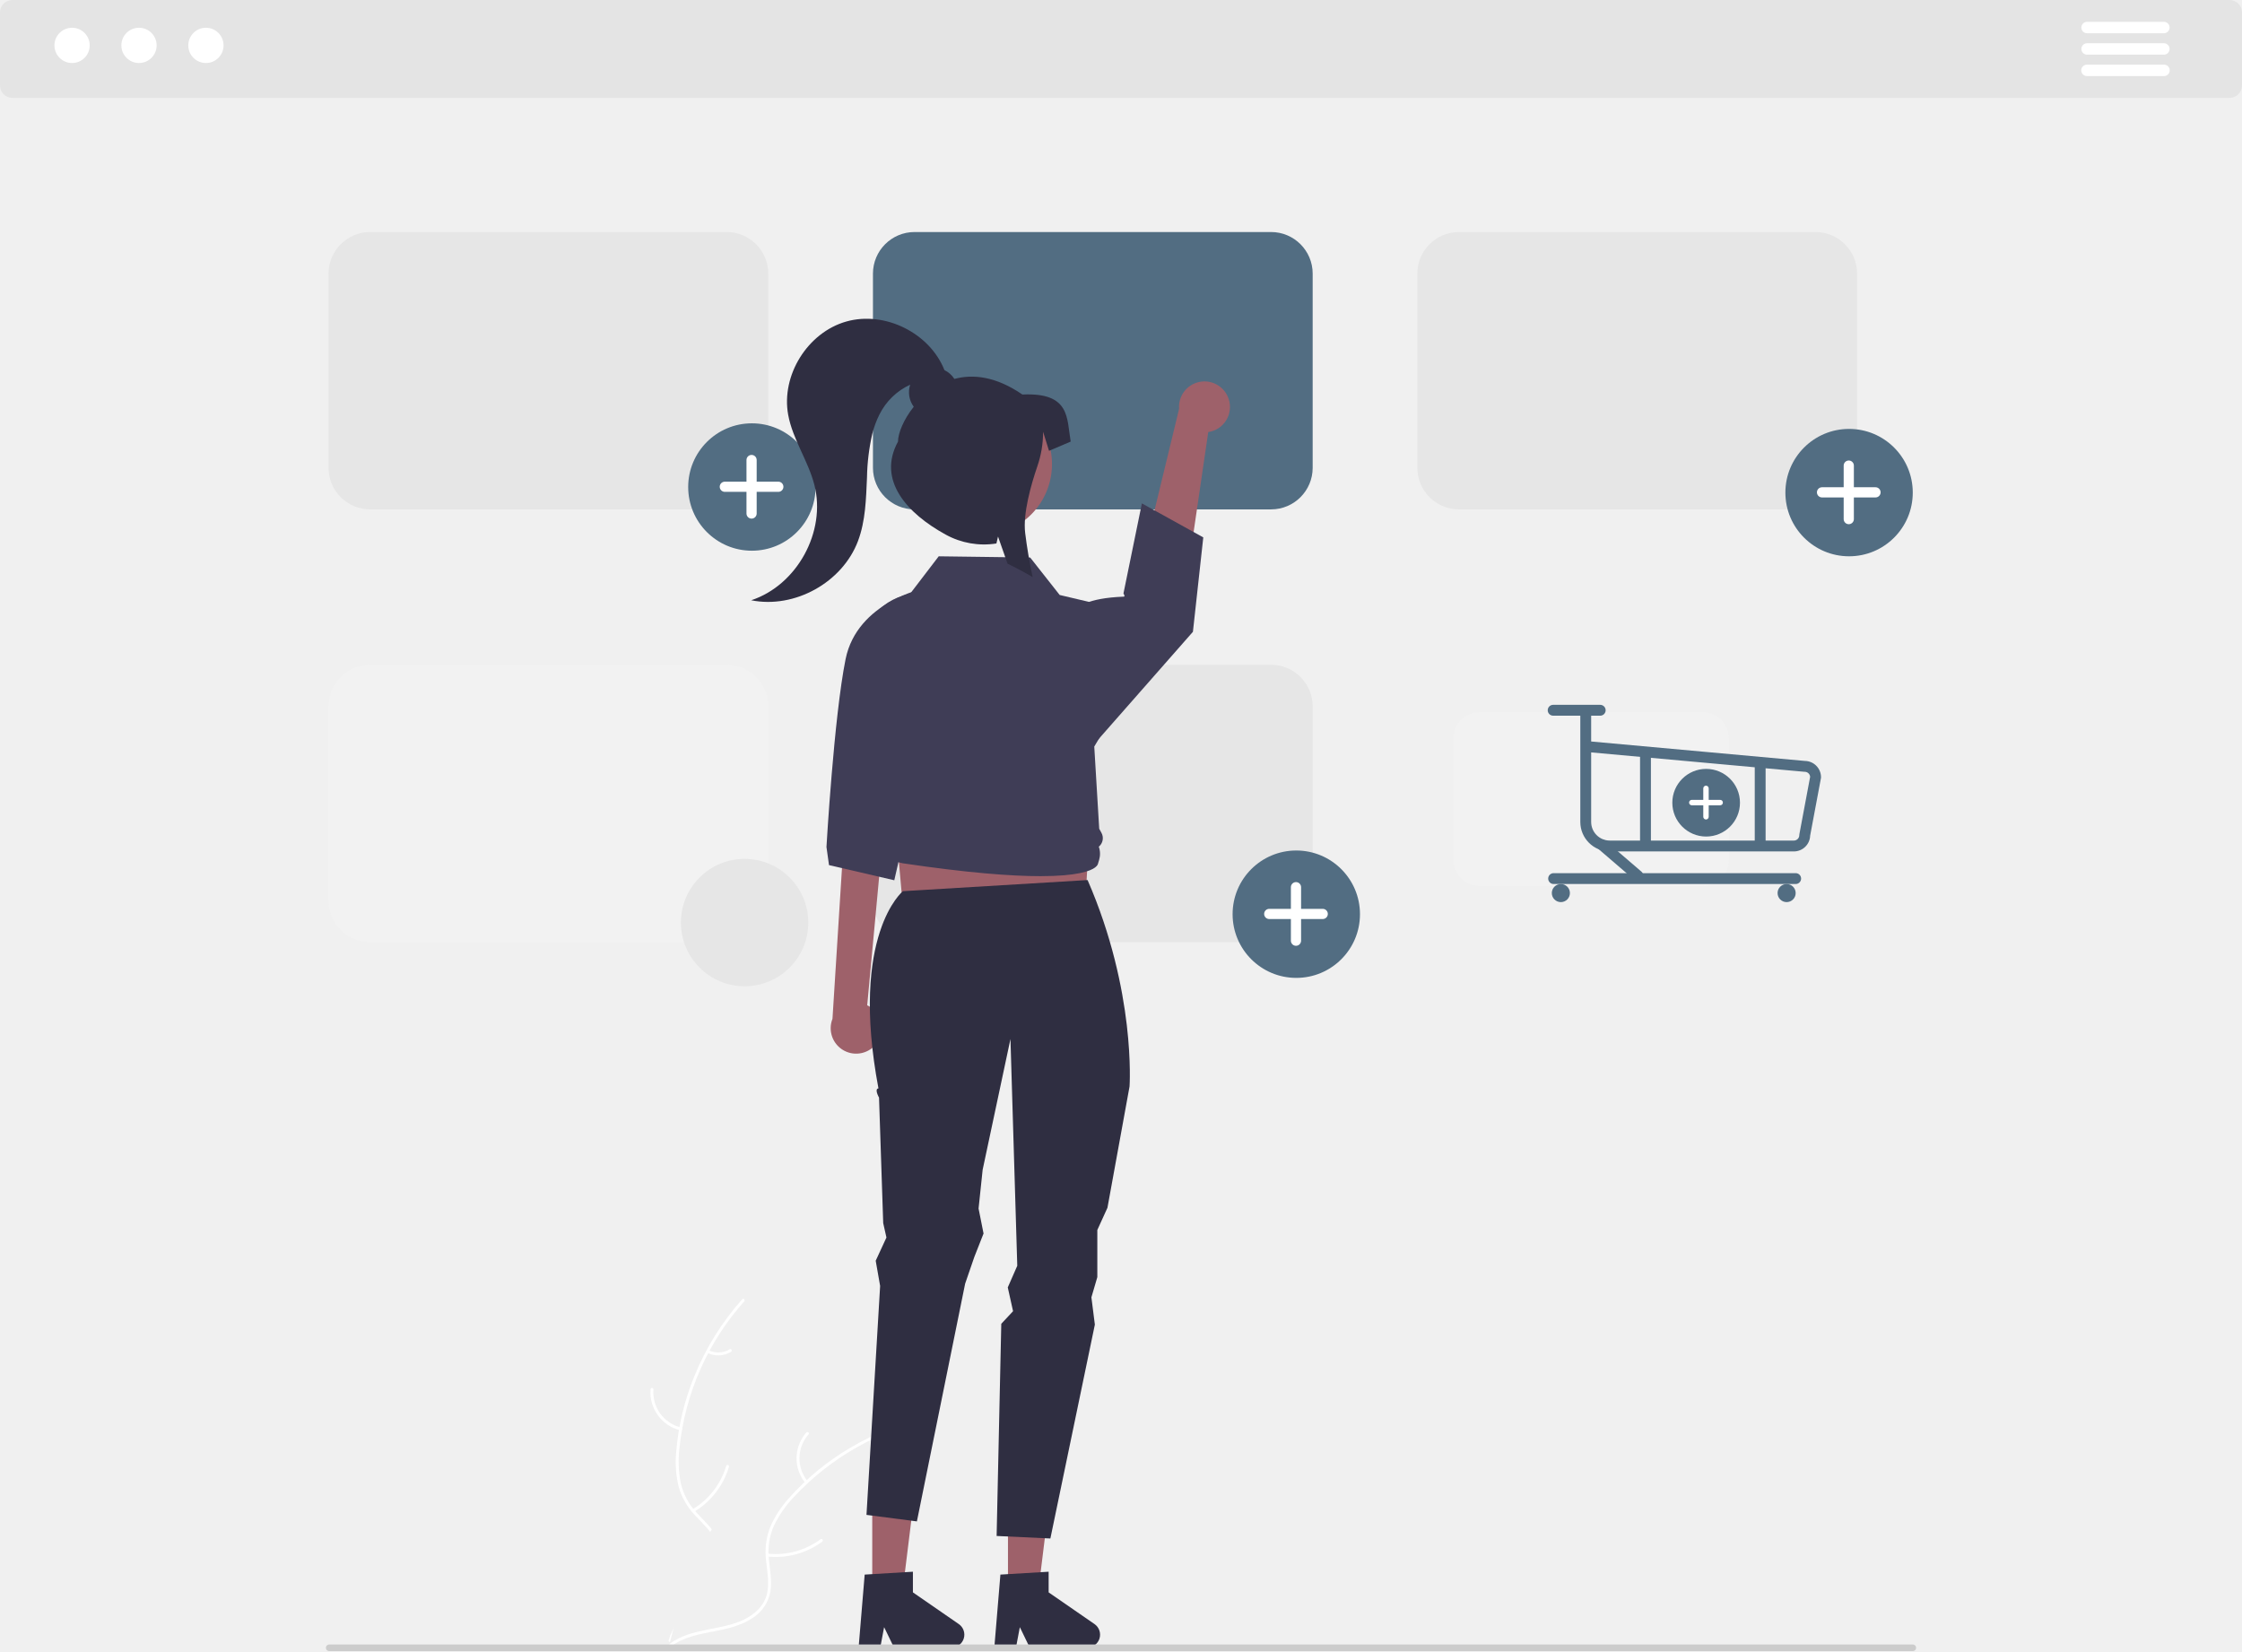
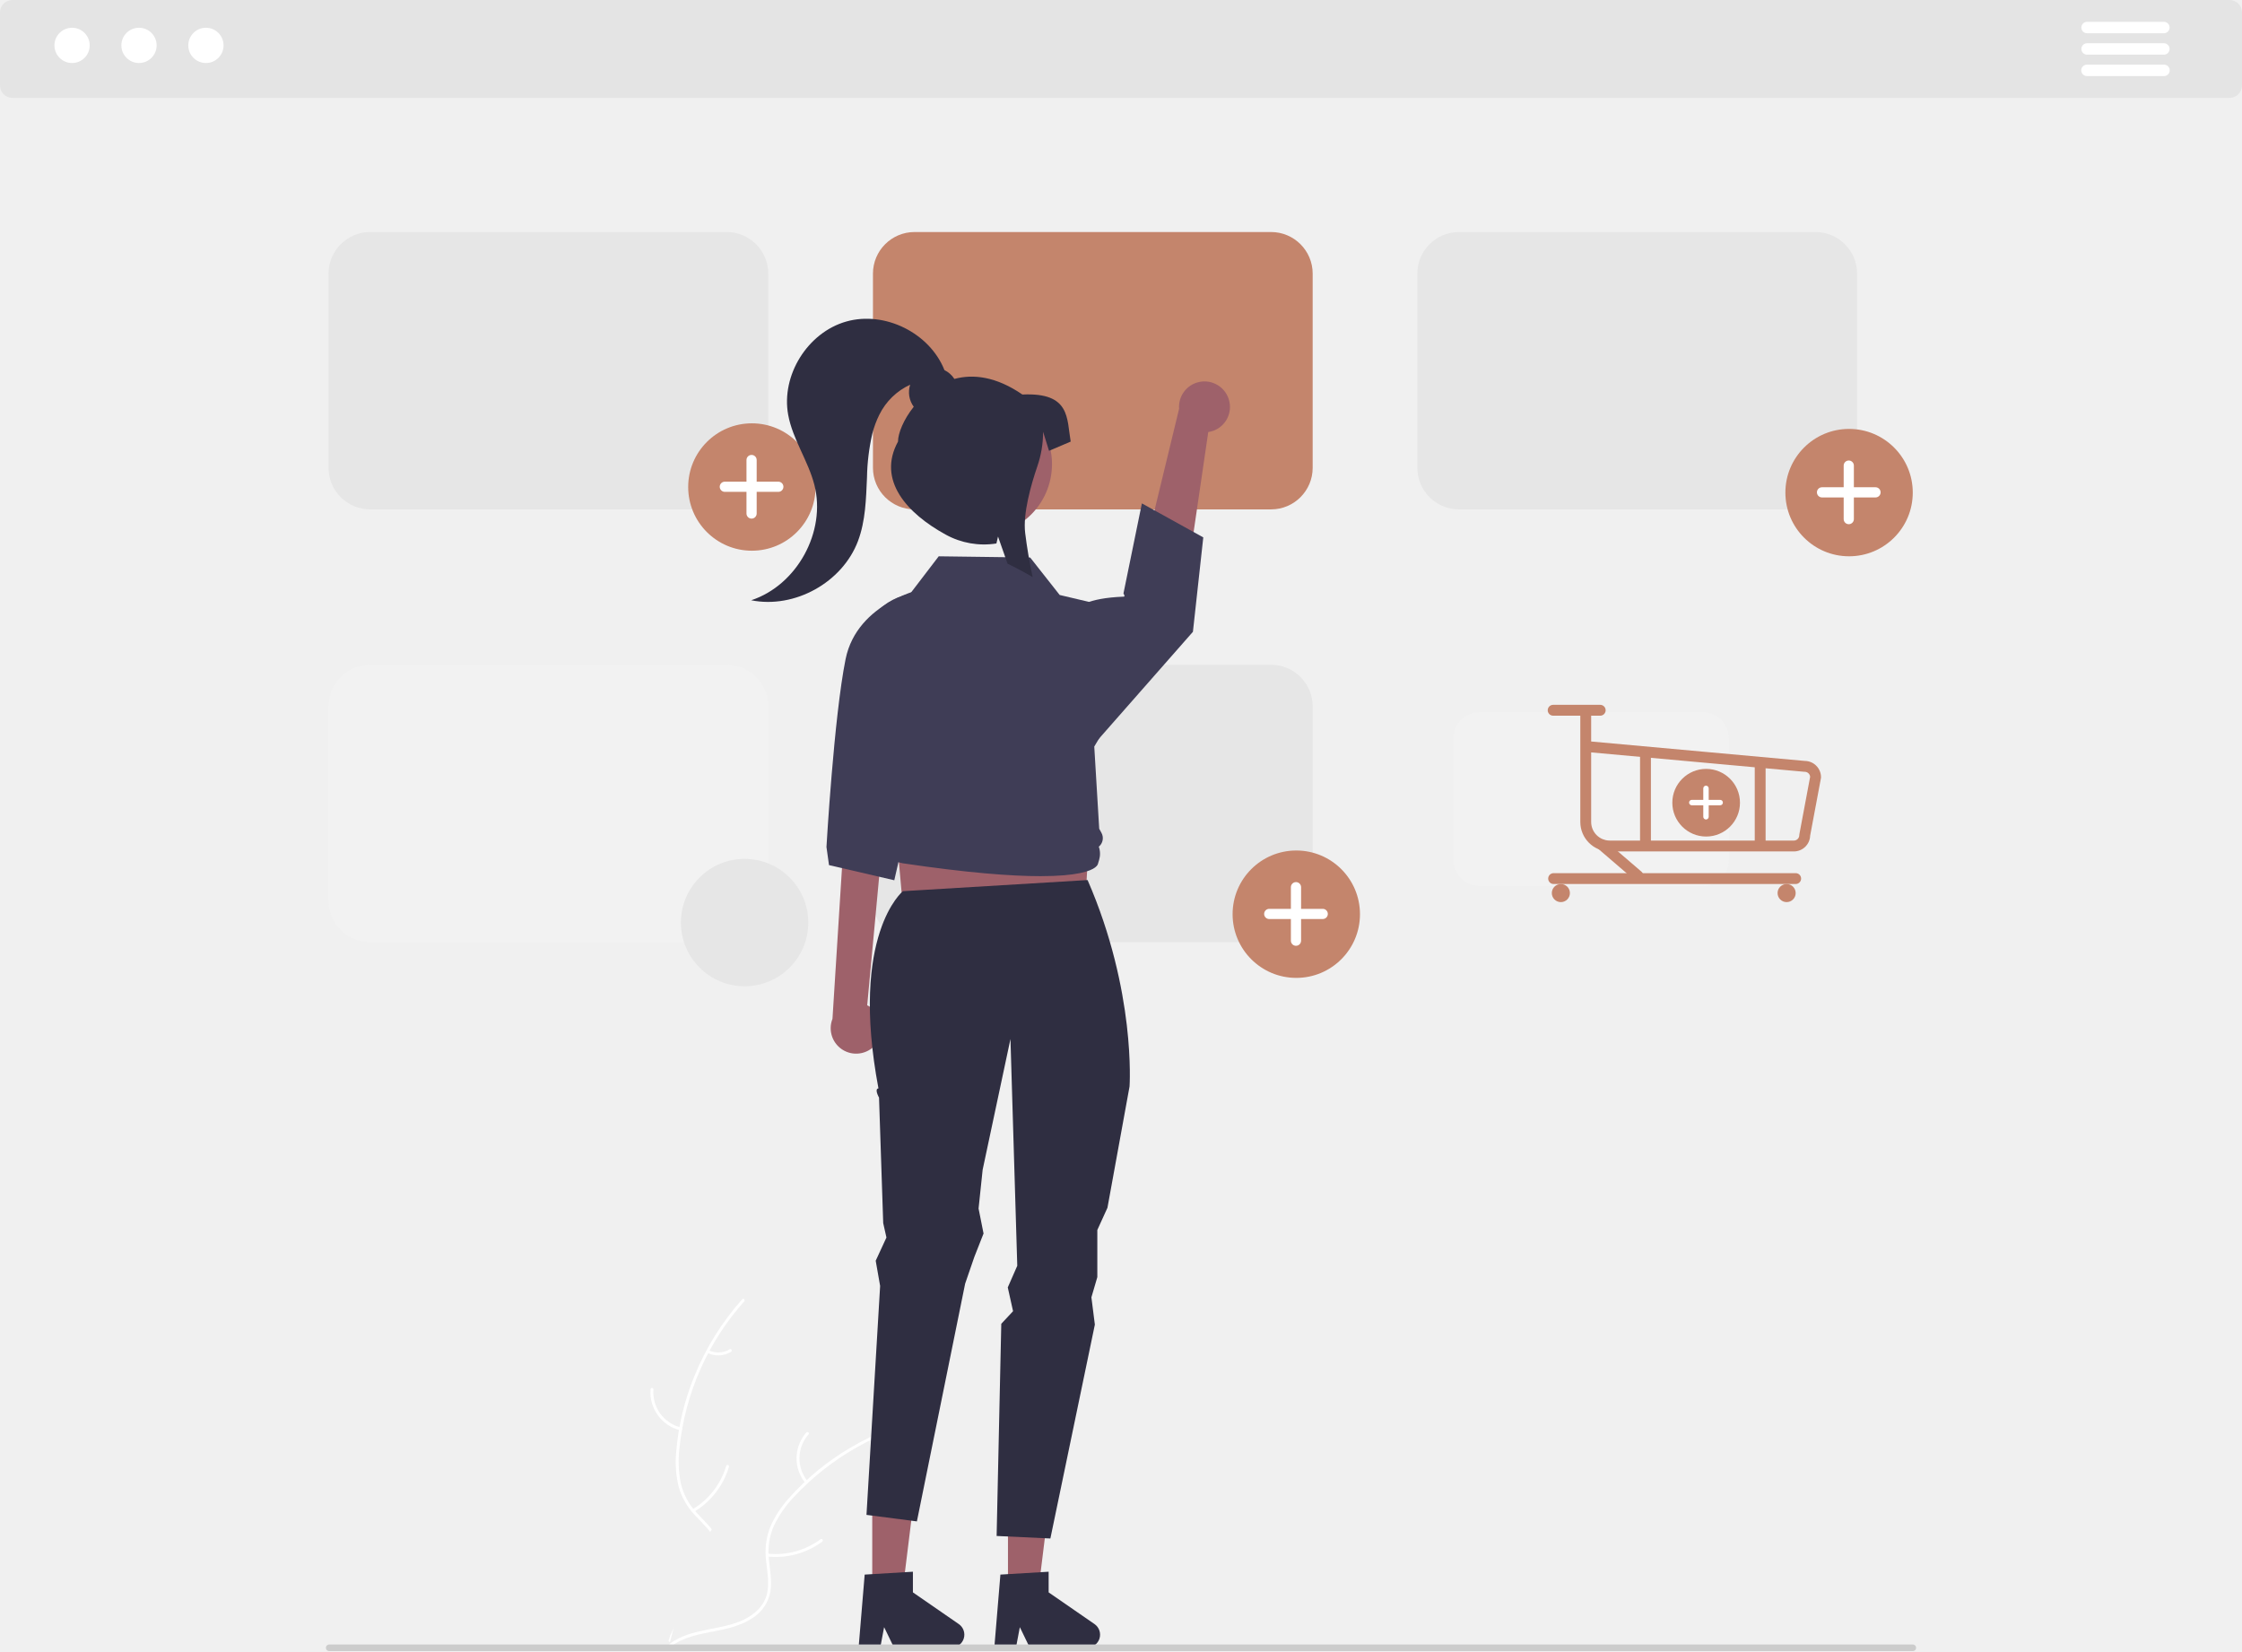
<svg xmlns="http://www.w3.org/2000/svg" data-name="Layer 1" width="803.052" height="591.375" viewBox="0 0 803.052 591.375">
  <path d="M997.078,189.375H202.922a4.453,4.453,0,0,1-4.448-4.448v-26.166a4.453,4.453,0,0,1,4.448-4.448H997.078a4.453,4.453,0,0,1,4.448,4.448V184.927A4.453,4.453,0,0,1,997.078,189.375Z" transform="translate(-198.4738 -154.3125)" fill="#e4e4e4" />
  <circle id="a35e044f-57c7-4e60-ba2c-0b63f07d3a91" data-name="a7a88a4d-66b2-4c09-a29b-e65e87e57a01" cx="25.815" cy="16.255" r="6.316" fill="#fff" />
  <circle id="b8ca9947-3ca9-4995-aa34-7c8526cbf832" data-name="ecd091ab-fa27-42b2-b94f-bd1073aab054" cx="49.787" cy="16.255" r="6.316" fill="#fff" />
  <circle id="a31b64b8-966e-40be-99c3-e775622dac5b" data-name="a332723e-32dc-4e13-8ae5-d2643a7feb7f" cx="73.76" cy="16.255" r="6.316" fill="#fff" />
  <path d="M973.591,166.221H945.987a2.045,2.045,0,0,1,0-4.089h27.604a2.045,2.045,0,0,1,.008,4.089Z" transform="translate(-198.4738 -154.3125)" fill="#fff" />
  <path d="M973.591,173.889H945.987a2.045,2.045,0,0,1,0-4.089h27.604a2.045,2.045,0,0,1,.008,4.089Z" transform="translate(-198.4738 -154.3125)" fill="#fff" />
  <path d="M973.591,181.556H945.987a2.045,2.045,0,0,1,0-4.09h27.604a2.045,2.045,0,0,1,.008,4.09Z" transform="translate(-198.4738 -154.3125)" fill="#fff" />
  <path d="M424.917,674.276c2.922-23.498,17.485-46.651,39.895-54.298a109.098,109.098,0,0,0,.005,74.904c3.444,9.315,8.244,19.316,5.004,28.704-2.015,5.841-6.946,10.311-12.457,13.105-5.511,2.794-11.628,4.126-17.668,5.432l-1.189.983C428.92,721.456,421.995,697.775,424.917,674.276Z" transform="translate(-198.4738 -154.3125)" fill="#f0f0f0" />
  <path d="M465.034,620.423a93.25,93.25,0,0,0-23.182,52.481,40.156,40.156,0,0,0,.457,12.574,23.032,23.032,0,0,0,5.728,10.683c2.582,2.837,5.551,5.439,7.399,8.854a14.102,14.102,0,0,1,.689,11.513c-1.631,4.678-4.846,8.491-8.119,12.111-3.634,4.019-7.473,8.135-9.018,13.463-.187.646-1.178.317-.991-.327,2.688-9.27,11.686-14.535,15.977-22.884,2.002-3.896,2.843-8.419.966-12.531-1.642-3.596-4.701-6.283-7.34-9.132a24.577,24.577,0,0,1-5.99-10.237,37.123,37.123,0,0,1-.939-12.51,90.469,90.469,0,0,1,6.607-27.493A94.904,94.904,0,0,1,464.344,619.641c.446-.5,1.134.286.691.783Z" transform="translate(-198.4738 -154.3125)" fill="#fff" />
  <path d="M442.134,666.589A13.991,13.991,0,0,1,431.484,651.933a.522.522,0,0,1,1.043.052,12.955,12.955,0,0,0,9.934,13.612C443.114,665.753,442.783,666.743,442.134,666.589Z" transform="translate(-198.4738 -154.3125)" fill="#fff" />
  <path d="M446.539,694.895a26.965,26.965,0,0,0,12.042-15.53c.189-.645,1.18-.317.991.327a28.048,28.048,0,0,1-12.563,16.135C446.43,696.17,445.964,695.236,446.539,694.895Z" transform="translate(-198.4738 -154.3125)" fill="#fff" />
  <path d="M452.334,637.954a7.919,7.919,0,0,0,7.505-.381c.574-.35,1.04.584.469.932a8.874,8.874,0,0,1-8.301.44.539.539,0,0,1-.332-.659A.524.524,0,0,1,452.334,637.954Z" transform="translate(-198.4738 -154.3125)" fill="#fff" />
  <path d="M533.121,661.949c-.352.229-.704.458-1.057.696a104.292,104.292,0,0,0-13.335,10.411c-.326.291-.652.59-.969.89a109.948,109.948,0,0,0-23.878,32.687,106.772,106.772,0,0,0-5.849,15.132c-2.158,7.161-3.928,15.097-8.2,20.954a18.318,18.318,0,0,1-1.427,1.762H439.8c-.088-.044-.176-.079-.264-.123l-1.541.07c.062-.273.132-.555.194-.828.035-.159.079-.317.114-.476.026-.106.053-.211.071-.308.009-.035.018-.07.026-.097.018-.097.044-.185.062-.273q.581-2.365,1.198-4.73c0-.009,0-.009.009-.018a156.995,156.995,0,0,1,13.212-34.686c.176-.326.352-.661.546-.987a101.885,101.885,0,0,1,9.152-13.881,90.071,90.071,0,0,1,5.998-6.861,74.901,74.901,0,0,1,18.743-14.04c13.846-7.311,29.877-10.112,44.674-5.646C532.373,661.712,532.743,661.826,533.121,661.949Z" transform="translate(-198.4738 -154.3125)" fill="#f0f0f0" />
  <path d="M533.035,662.439A93.25,93.25,0,0,0,482.928,690.386a40.157,40.157,0,0,0-7.205,10.314,23.032,23.032,0,0,0-1.858,11.978c.354,3.819,1.158,7.685.577,11.524a14.103,14.103,0,0,1-6.381,9.607c-4.119,2.753-8.981,3.862-13.774,4.782-5.321,1.021-10.865,1.997-15.306,5.32-.538.403-1.132-.456-.594-.858,7.727-5.783,18.082-4.569,26.535-8.652,3.944-1.905,7.338-5.01,8.316-9.424.854-3.86.029-7.847-.363-11.711a24.577,24.577,0,0,1,1.38-11.78,37.125,37.125,0,0,1,6.782-10.553,90.47,90.47,0,0,1,21.828-17.973,94.904,94.904,0,0,1,30.09-11.561c.657-.13.733.911.08,1.041Z" transform="translate(-198.4738 -154.3125)" fill="#fff" />
  <path d="M486.955,685.512a13.99,13.99,0,0,1,.321-18.113c.445-.502,1.247.166.801.669a12.955,12.955,0,0,0-.264,16.85C488.241,685.435,487.38,686.026,486.955,685.512Z" transform="translate(-198.4738 -154.3125)" fill="#fff" />
  <path d="M473.43,710.765a26.966,26.966,0,0,0,18.965-5.15c.54-.401,1.133.458.594.858a28.048,28.048,0,0,1-19.746,5.319C472.575,711.718,472.765,710.691,473.43,710.765Z" transform="translate(-198.4738 -154.3125)" fill="#fff" />
  <path d="M512.339,668.791a7.919,7.919,0,0,0,6.222,4.214c.669.066.479,1.092-.186,1.027a8.874,8.874,0,0,1-6.893-4.647.539.539,0,0,1,.132-.726.524.524,0,0,1,.726.132Z" transform="translate(-198.4738 -154.3125)" fill="#fff" />
  <path d="M458.767,336.757H331.041a14.904,14.904,0,0,1-14.887-14.888V252.304A14.903,14.903,0,0,1,331.041,237.417H458.767a14.903,14.903,0,0,1,14.887,14.887v69.565A14.904,14.904,0,0,1,458.767,336.757Z" transform="translate(-198.4738 -154.3125)" fill="#e6e6e6" />
-   <path d="M653.767,336.757H526.041a14.904,14.904,0,0,1-14.887-14.888V252.304A14.903,14.903,0,0,1,526.041,237.417H653.767a14.903,14.903,0,0,1,14.887,14.887v69.565A14.904,14.904,0,0,1,653.767,336.757Z" transform="translate(-198.4738 -154.3125)" fill="#526D82" />
+   <path d="M653.767,336.757H526.041a14.904,14.904,0,0,1-14.887-14.888V252.304A14.903,14.903,0,0,1,526.041,237.417H653.767a14.903,14.903,0,0,1,14.887,14.887v69.565A14.904,14.904,0,0,1,653.767,336.757Z" transform="translate(-198.4738 -154.3125)" fill="#c4856c" />
  <path d="M848.767,336.757H721.041a14.904,14.904,0,0,1-14.887-14.888V252.304A14.903,14.903,0,0,1,721.041,237.417H848.767a14.903,14.903,0,0,1,14.887,14.887v69.565A14.904,14.904,0,0,1,848.767,336.757Z" transform="translate(-198.4738 -154.3125)" fill="#e6e6e6" />
  <path d="M458.767,491.757H331.041a14.904,14.904,0,0,1-14.887-14.888V407.304A14.903,14.903,0,0,1,331.041,392.417H458.767a14.903,14.903,0,0,1,14.887,14.887v69.565A14.904,14.904,0,0,1,458.767,491.757Z" transform="translate(-198.4738 -154.3125)" fill="#f2f2f2" />
  <path d="M653.767,491.757H526.041a14.904,14.904,0,0,1-14.887-14.888V407.304A14.903,14.903,0,0,1,526.041,392.417H653.767a14.903,14.903,0,0,1,14.887,14.887v69.565A14.904,14.904,0,0,1,653.767,491.757Z" transform="translate(-198.4738 -154.3125)" fill="#e6e6e6" />
  <g id="e3e4f7c8-e232-44d3-85d4-7e764218aef0" data-name="aa405d94-515b-444f-88dd-2c52df39214d">
-     <circle id="fcc64bf3-a6e1-406f-af2a-c5c9529d985b" data-name="ede3a9f0-5e02-4455-ac7e-751a5f8c3692" cx="464.312" cy="327.433" r="22.812" fill="#526D82" />
+     <circle id="fcc64bf3-a6e1-406f-af2a-c5c9529d985b" data-name="ede3a9f0-5e02-4455-ac7e-751a5f8c3692" cx="464.312" cy="327.433" r="22.812" fill="#c4856c" />
    <path id="a515bf60-7ad9-4961-925b-281b4504c434-1305" data-name="ba039ca8-d148-45ed-9781-bacb7304e881" d="M672.258,479.83h-7.756v-7.756a1.825,1.825,0,0,0-1.825-1.825h0a1.825,1.825,0,0,0-1.825,1.825v7.756h-7.756a1.825,1.825,0,0,0-1.825,1.825h0a1.825,1.825,0,0,0,1.825,1.825h7.756v7.756a1.825,1.825,0,0,0,1.825,1.825h0a1.825,1.825,0,0,0,1.825-1.825V483.48h7.756a1.825,1.825,0,0,0,1.825-1.825h0a1.825,1.825,0,0,0-1.825-1.825h0Z" transform="translate(-198.4738 -154.3125)" fill="#fff" />
  </g>
  <g id="e103fff6-fe82-4519-942e-bf1bf1b0aca3" data-name="bbf41f8a-587e-4352-8304-6d86282586e3">
-     <circle id="add300b1-303e-47da-8a54-54886e1d1e76" data-name="e4c91425-bc08-43ed-9b2d-9a6452dd6ab0" cx="662.312" cy="176.433" r="22.812" fill="#526D82" />
+     <circle id="add300b1-303e-47da-8a54-54886e1d1e76" data-name="e4c91425-bc08-43ed-9b2d-9a6452dd6ab0" cx="662.312" cy="176.433" r="22.812" fill="#c4856c" />
    <path id="ac71a829-1528-4702-ba68-9cb7b8b12af7-1306" data-name="b08e8960-896e-4763-a2dc-6c3da3e5d175" d="M870.258,328.83h-7.756v-7.756a1.825,1.825,0,0,0-1.825-1.825h0a1.825,1.825,0,0,0-1.825,1.825v7.756h-7.756a1.825,1.825,0,0,0-1.825,1.825h0a1.825,1.825,0,0,0,1.825,1.825h7.756v7.756a1.825,1.825,0,0,0,1.825,1.825h0a1.825,1.825,0,0,0,1.825-1.825V332.48h7.756a1.825,1.825,0,0,0,1.825-1.825h0a1.825,1.825,0,0,0-1.825-1.825h0Z" transform="translate(-198.4738 -154.3125)" fill="#fff" />
  </g>
  <g id="eec1f109-4866-4d4c-80db-d160015753dd" data-name="b77ad267-181d-433f-b31f-af61e58bf4a6">
-     <circle id="ad2802dd-75a3-400f-a980-dd7e255328e3" data-name="e8aef769-5476-47e9-8295-ae809767f9aa" cx="269.312" cy="174.433" r="22.812" fill="#526D82" />
+     <circle id="ad2802dd-75a3-400f-a980-dd7e255328e3" data-name="e8aef769-5476-47e9-8295-ae809767f9aa" cx="269.312" cy="174.433" r="22.812" fill="#c4856c" />
    <path id="a152d324-d2c4-475a-92fe-001d0469b5e0-1307" data-name="efbebd4e-dbd2-4103-8d2c-f0ca8346a3bf" d="M477.258,326.83h-7.756v-7.756a1.825,1.825,0,0,0-1.825-1.825h0a1.825,1.825,0,0,0-1.825,1.825h0v7.756h-7.756a1.825,1.825,0,0,0-1.825,1.825h0a1.825,1.825,0,0,0,1.825,1.825h7.756v7.756a1.825,1.825,0,0,0,1.825,1.825h0a1.825,1.825,0,0,0,1.825-1.825V330.48h7.756a1.825,1.825,0,0,0,1.825-1.825h0a1.825,1.825,0,0,0-1.825-1.825h0Z" transform="translate(-198.4738 -154.3125)" fill="#fff" />
  </g>
  <path d="M638.576,297.232a9.07,9.07,0,0,1-7.321,11.824l-10.548,72.001-17.303-8.451,17.404-71.87a9.119,9.119,0,0,1,17.768-3.504Z" transform="translate(-198.4738 -154.3125)" fill="#9e616a" />
  <path d="M512.589,527.832a9.07,9.07,0,0,0-3.492-13.462l7.116-76.586-14.905,7.64-4.654,73.801a9.119,9.119,0,0,0,15.934,8.607Z" transform="translate(-198.4738 -154.3125)" fill="#9e616a" />
  <polygon points="324.298 334.784 388.259 332.324 391.949 265.903 318.148 265.903 324.298 334.784" fill="#9e616a" />
  <polygon points="312.427 569.355 323.357 569.354 328.556 527.197 312.425 527.197 312.427 569.355" fill="#9e616a" />
  <path d="M508.19,718.276l17.278-1.031v7.403l16.426,11.345a4.624,4.624,0,0,1-2.627,8.429H518.697l-3.546-7.322-1.384,7.322h-7.756Z" transform="translate(-198.4738 -154.3125)" fill="#2f2e41" />
  <polygon points="361.041 569.355 371.971 569.354 377.17 527.197 361.039 527.197 361.041 569.355" fill="#9e616a" />
  <path d="M521.884,473.504s-19.138,15.45-8.763,70.628c-1.58.188.209,3.302.209,3.302l1.497,44.96,1.157,5.153-3.846,8.315,1.586,9.034-4.888,81.992,18.057,2.335L544.173,614.079l3.291-9.573,3.301-8.391-1.781-8.948,1.46-13.888,9.962-46.829,2.439,81.218-3.403,7.754,1.894,8.512-4.219,4.518-1.667,75.99,19.254.901,15.931-76.603-1.235-9.775,2.119-7.228V594.854l3.63-7.968,7.914-43.448s2.387-33.958-15.032-73.919Z" transform="translate(-198.4738 -154.3125)" fill="#2f2e41" />
  <path d="M529.684,365.013s-24.172,4.78-28.337,25.395-6.845,67.263-6.845,67.263l.912,6.496,23.382,5.422,14.924-65.363Z" transform="translate(-198.4738 -154.3125)" fill="#3f3d56" />
  <path d="M584.847,371.971s2.45-3.433,16.171-3.963c.565-.022-.135-1.143-.135-1.143l6.599-32.253,21.991,12.175-3.712,33.813L589.625,421.702Z" transform="translate(-198.4738 -154.3125)" fill="#3f3d56" />
  <path d="M571.14,468.122c-10.353.001-25.936-1.142-49.396-4.625a7.165,7.165,0,0,1-6.014-5.999,5.424,5.424,0,0,1-.911-6.16l.022-.043-.532-.626a5.801,5.801,0,0,1-.387-7.011l-7.265-51.975a21.896,21.896,0,0,1,15.228-24.021l2.682-.835,10.142-13.266.2.002,32.561.433,10.567,13.418,17.081,4.028.044.26,3.966,22.914c2.062,11.918-2.668,16.606-8.706,27.086l1.772,29.434.804,1.461a3.959,3.959,0,0,1-.948,4.968,7.712,7.712,0,0,1,.105,4.772l-.418,1.381c.001.04-.111.601-1.013,1.286C589.099,466.239,584.43,468.122,571.14,468.122Z" transform="translate(-198.4738 -154.3125)" fill="#3f3d56" />
  <path d="M556.804,718.276l17.278-1.031v7.403l16.426,11.345a4.624,4.624,0,0,1-2.627,8.429H567.311l-3.546-7.322-1.384,7.322h-7.756Z" transform="translate(-198.4738 -154.3125)" fill="#2f2e41" />
  <circle cx="549.754" cy="320.563" r="25.527" transform="matrix(0.16018, -0.98709, 0.98709, 0.16018, -53.20484, 657.5572)" fill="#9e616a" />
  <path d="M564.68,295.618c-9.356-6.435-17.595-7.415-24.363-5.59a8.897,8.897,0,0,0-3.559-3.16c-5.278-13.3-21.342-21.287-35.127-17.405-13.874,3.908-23.448,19.277-20.837,33.453,1.618,8.787,7.148,16.396,9.372,25.049,4.306,16.751-6.198,35.94-22.629,41.34,15.558,3.124,32.683-6.379,38.264-21.233,2.711-7.215,2.874-15.092,3.219-22.792a75.564,75.564,0,0,1,1.943-15.783,33.722,33.722,0,0,1,2.512-6.72A22.997,22.997,0,0,1,524.481,292.099a8.778,8.778,0,0,0,1.282,7.903c-3.648,4.571-5.635,9.513-5.635,12.473-7.579,13.853,3.259,25.751,17.112,33.331a28.381,28.381,0,0,0,18.133,3.161l.58-2.474.785,2.229,2.621,7.471q4.536,2.194,8.993,4.811c-1.129-5.301-2.042-10.593-2.671-15.767-.87-7.042,2.163-17.526,4.351-23.901a37.632,37.632,0,0,0,2.06-12.213v-.182l2.13,6.843,7.756-3.308C580.536,304.199,581.979,294.803,564.68,295.618Z" transform="translate(-198.4738 -154.3125)" fill="#2f2e41" />
  <path d="M883.647,745.688H316.353a1.191,1.191,0,0,1,0-2.381H883.647a1.191,1.191,0,0,1,0,2.381Z" transform="translate(-198.4738 -154.3125)" fill="#ccc" />
  <circle id="aeef577c-289f-4c95-850d-f6939249b5af" data-name="e4c91425-bc08-43ed-9b2d-9a6452dd6ab0" cx="266.704" cy="330.431" r="22.812" fill="#e6e6e6" />
  <path d="M808.413,471.633H728.4a9.337,9.337,0,0,1-9.326-9.326V418.728a9.336,9.336,0,0,1,9.326-9.326h80.013a9.336,9.336,0,0,1,9.326,9.326v43.579A9.337,9.337,0,0,1,808.413,471.633Z" transform="translate(-198.4738 -154.3125)" fill="#f2f2f2" />
  <g id="a3c861bb-19cc-462b-bc3a-1f29faec5e60" data-name="bc9af32e-f7cd-4c85-a4cc-5543d455b8de">
-     <circle id="a24c8b8a-c30a-477e-8412-dbddb638fe0a" data-name="b56288f5-6382-4006-aaf1-aded98dde780" cx="611.118" cy="287.504" r="12.115" fill="#526D82" />
+     <circle id="a24c8b8a-c30a-477e-8412-dbddb638fe0a" data-name="b56288f5-6382-4006-aaf1-aded98dde780" cx="611.118" cy="287.504" r="12.115" fill="#c4856c" />
    <path id="ac585bde-7a48-4e1f-a3d4-d671a5b024fe-1308" data-name="b9aaef6b-2cfc-46ac-8dc0-30fdc28925de" d="M814.622,440.799h-4.119v-4.119a.969.969,0,0,0-.969-.969h0a.969.969,0,0,0-.969.969v4.119H804.446a.969.969,0,0,0-.969.969v0h0a.969.969,0,0,0,.969.969h4.119v4.119a.969.969,0,0,0,.969.969h0a.969.969,0,0,0,.969-.969v-4.119h4.119a.969.969,0,0,0,.969-.969v0h0a.969.969,0,0,0-.969-.969Z" transform="translate(-198.4738 -154.3125)" fill="#fff" />
  </g>
-   <path d="M841.011,459.266h-65.938a10.568,10.568,0,0,1-10.556-10.556V409.35a1.945,1.945,0,0,1,3.89,0v10.541l76.591,6.962a5.841,5.841,0,0,1,5.737,5.834,1.946,1.946,0,0,1-.033.358l-3.86,20.585A5.841,5.841,0,0,1,841.011,459.266Zm-72.604-35.469V448.71a6.674,6.674,0,0,0,6.666,6.666h65.938a1.947,1.947,0,0,0,1.945-1.945,1.946,1.946,0,0,1,.033-.358l3.851-20.536a1.947,1.947,0,0,0-1.939-1.795c-.059,0-.117-.003-.176-.008Z" transform="translate(-198.4738 -154.3125)" fill="#526D82" />
-   <circle cx="559.078" cy="319.863" r="3.241" fill="#526D82" />
-   <circle cx="639.944" cy="319.863" r="3.241" fill="#526D82" />
-   <path d="M841.659,470.934H754.958a1.945,1.945,0,0,1,0-3.89h86.701a1.945,1.945,0,0,1,0,3.89Z" transform="translate(-198.4738 -154.3125)" fill="#526D82" />
-   <path d="M771.648,410.647H754.793a1.945,1.945,0,0,1,0-3.89H771.648a1.945,1.945,0,0,1,0,3.89Z" transform="translate(-198.4738 -154.3125)" fill="#526D82" />
-   <path d="M785.169,469.944a1.937,1.937,0,0,1-1.266-.47l-12.783-10.985a1.945,1.945,0,1,1,2.535-2.95L786.437,466.524a1.945,1.945,0,0,1-1.268,3.42Z" transform="translate(-198.4738 -154.3125)" fill="#526D82" />
-   <path d="M787.862,458.071a1.945,1.945,0,0,1-1.945-1.945V424.908a1.945,1.945,0,0,1,3.89,0v31.218a1.945,1.945,0,0,1-1.945,1.945Z" transform="translate(-198.4738 -154.3125)" fill="#526D82" />
-   <path d="M828.944,458.071a1.945,1.945,0,0,1-1.945-1.945V427.501a1.945,1.945,0,0,1,3.89,0v28.625a1.945,1.945,0,0,1-1.945,1.945Z" transform="translate(-198.4738 -154.3125)" fill="#526D82" />
+   <path d="M841.011,459.266h-65.938a10.568,10.568,0,0,1-10.556-10.556V409.35a1.945,1.945,0,0,1,3.89,0v10.541l76.591,6.962a5.841,5.841,0,0,1,5.737,5.834,1.946,1.946,0,0,1-.033.358l-3.86,20.585A5.841,5.841,0,0,1,841.011,459.266Zm-72.604-35.469V448.71a6.674,6.674,0,0,0,6.666,6.666h65.938a1.947,1.947,0,0,0,1.945-1.945,1.946,1.946,0,0,1,.033-.358l3.851-20.536a1.947,1.947,0,0,0-1.939-1.795c-.059,0-.117-.003-.176-.008Z" transform="translate(-198.4738 -154.3125)" fill="#c4856c" />
+   <circle cx="559.078" cy="319.863" r="3.241" fill="#c4856c" />
+   <circle cx="639.944" cy="319.863" r="3.241" fill="#c4856c" />
+   <path d="M841.659,470.934H754.958a1.945,1.945,0,0,1,0-3.89h86.701a1.945,1.945,0,0,1,0,3.89Z" transform="translate(-198.4738 -154.3125)" fill="#c4856c" />
+   <path d="M771.648,410.647H754.793a1.945,1.945,0,0,1,0-3.89H771.648a1.945,1.945,0,0,1,0,3.89Z" transform="translate(-198.4738 -154.3125)" fill="#c4856c" />
+   <path d="M785.169,469.944a1.937,1.937,0,0,1-1.266-.47l-12.783-10.985a1.945,1.945,0,1,1,2.535-2.95L786.437,466.524a1.945,1.945,0,0,1-1.268,3.42Z" transform="translate(-198.4738 -154.3125)" fill="#c4856c" />
+   <path d="M787.862,458.071a1.945,1.945,0,0,1-1.945-1.945V424.908a1.945,1.945,0,0,1,3.89,0v31.218a1.945,1.945,0,0,1-1.945,1.945Z" transform="translate(-198.4738 -154.3125)" fill="#c4856c" />
+   <path d="M828.944,458.071a1.945,1.945,0,0,1-1.945-1.945V427.501a1.945,1.945,0,0,1,3.89,0v28.625a1.945,1.945,0,0,1-1.945,1.945Z" transform="translate(-198.4738 -154.3125)" fill="#c4856c" />
</svg>
